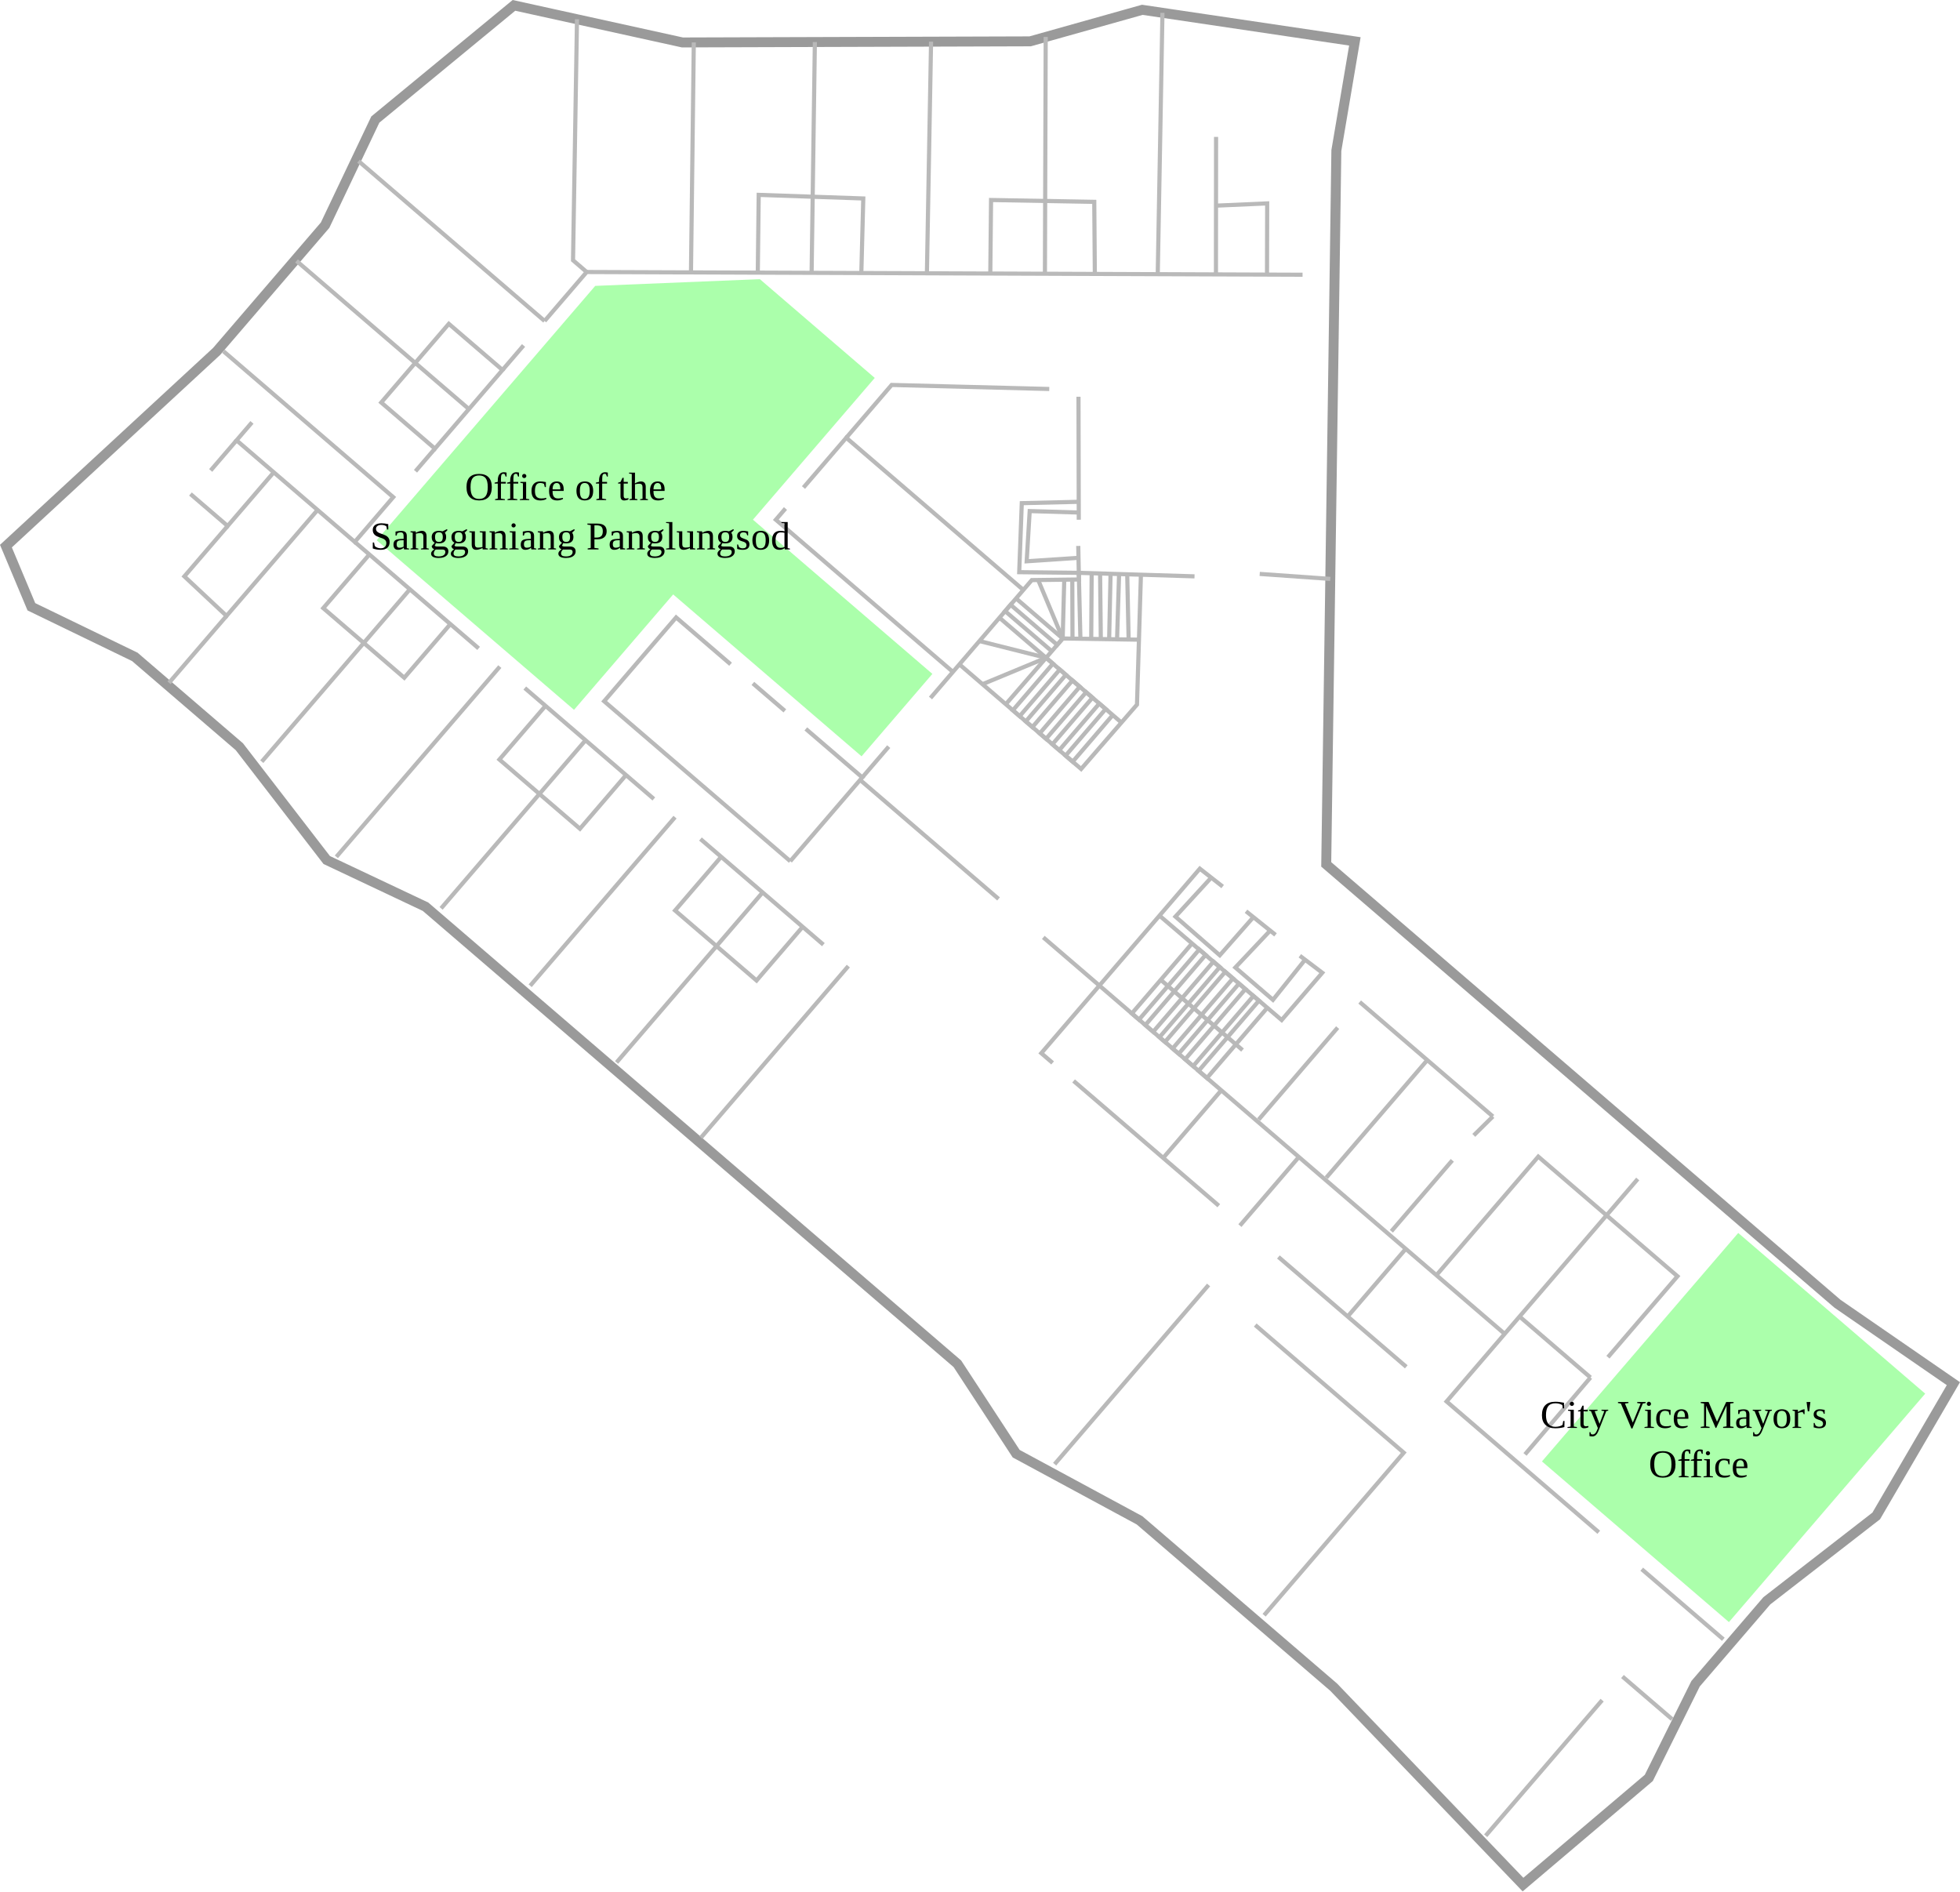
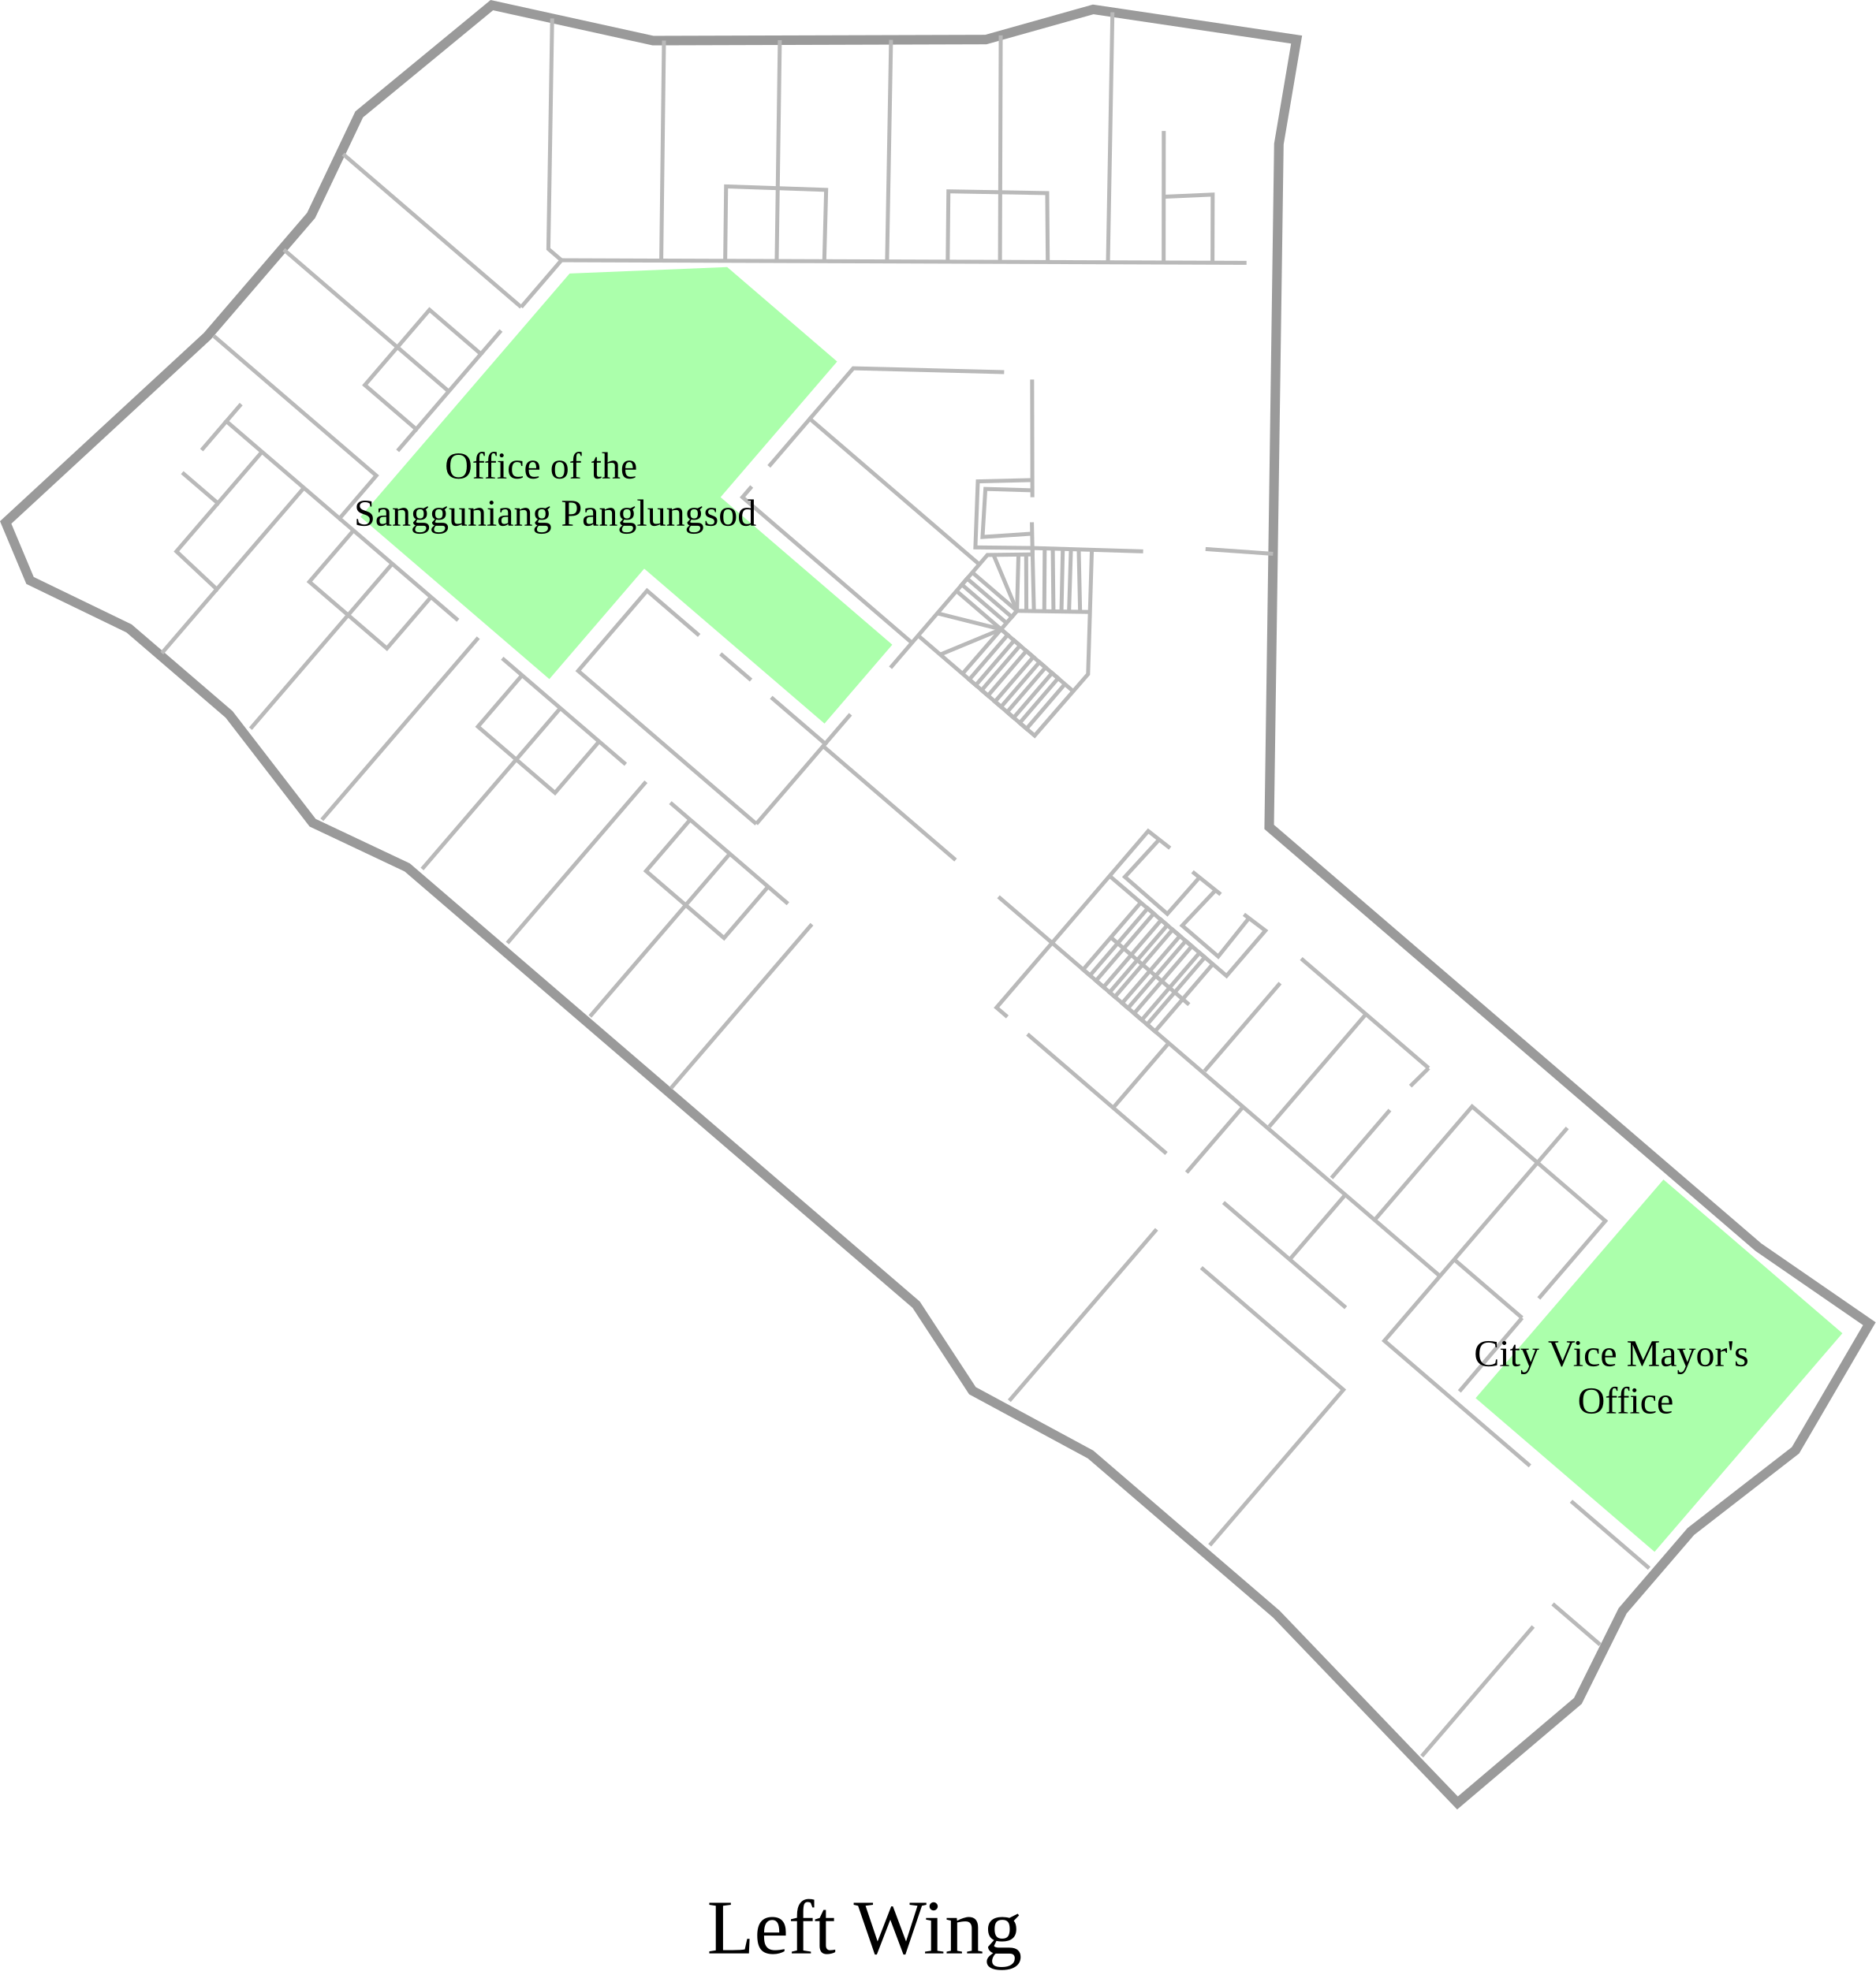
- <svg xmlns="http://www.w3.org/2000/svg" width="171.357mm" height="165.342mm" viewBox="0 0 647.648 624.915" version="1.1" id="svg1" xml:space="preserve">
+ <svg xmlns="http://www.w3.org/2000/svg" width="171.357mm" height="180.102mm" viewBox="0 0 647.648 680.699" version="1.1" id="svg1" xml:space="preserve">
  <defs id="defs1" />
  <g id="layer1" transform="translate(-215.4899,-109.3864)">
    <g id="g1" transform="matrix(0.5490305,0.4717765,-0.4717765,0.5490305,477.1148,-122.3407)">
      <g id="layer2">
        <path style="fill:#59ff59;fill-opacity:0;stroke:#9a9a9a;stroke-width:4.535;stroke-dasharray:none;stroke-opacity:1" d="m 114.044,459.585 v 75.963 l -15.032,130.079 26.858,13.429 50.709,-13.429 h 62.935 l 63.937,13.228 48.103,-13.228 h 320.086 l 47.101,13.629 62.534,-13.629 h 116.85 l 124.266,12.026 11.825,-74.359 -11.825,-46.5 V 506.886 l 12.627,-61.933 -12.627,-68.747 -63.937,6.815 H 650.795 L 441.947,132.885 415.891,89.592 332.913,141.904 303.45,186.199 183.393,290.021 l -69.349,37.28 -14.03,80.773 z" id="path16" />
        <path style="fill:#59ff59;fill-opacity:0;stroke:#b9b9b9;stroke-width:1.89;stroke-dasharray:none;stroke-opacity:1" d="m 116.349,533.453 h 102.191 v 26.948 h -71.146 v -10.791" id="path35" />
        <path style="fill:#59ff59;fill-opacity:0;stroke:#b9b9b9;stroke-width:1.89;stroke-dasharray:none;stroke-opacity:1" d="m 147.394,560.401 v 18.121" id="path36" />
        <path style="fill:#59ff59;fill-opacity:0;stroke:#b9b9b9;stroke-width:1.89;stroke-dasharray:none;stroke-opacity:1" d="m 147.394,592.694 h 22.393 v -32.293" id="path37" />
        <path style="fill:#59ff59;fill-opacity:0;stroke:#b9b9b9;stroke-width:1.89;stroke-dasharray:none;stroke-opacity:1" d="m 169.787,592.694 v 30.329 l 26.361,1.134 v -63.756" id="path38" />
        <path style="fill:#59ff59;fill-opacity:0;stroke:#b9b9b9;stroke-width:1.89;stroke-dasharray:none;stroke-opacity:1" d="m 218.54,560.401 h 74.547" id="path39" />
        <path style="fill:#59ff59;fill-opacity:0;stroke:#b9b9b9;stroke-width:1.89;stroke-dasharray:none;stroke-opacity:1" d="m 320.866,560.401 h 77.665" id="path40" />
        <path style="fill:#59ff59;fill-opacity:0;stroke:#b9b9b9;stroke-width:1.89;stroke-dasharray:none;stroke-opacity:1" d="M 426.592,560.401 H 500.573" id="path41" />
        <path style="fill:#59ff59;fill-opacity:0;stroke:#b9b9b9;stroke-width:1.89;stroke-dasharray:none;stroke-opacity:1" d="m 515.596,560.401 v 103.221" id="path42" />
        <path style="fill:#59ff59;fill-opacity:0;stroke:#b9b9b9;stroke-width:1.89;stroke-dasharray:none;stroke-opacity:1" d="m 439.064,560.401 v 32.293 h 49.037 v -32.293" id="path43" />
        <path style="fill:#59ff59;fill-opacity:0;stroke:#b9b9b9;stroke-width:1.89;stroke-dasharray:none;stroke-opacity:1" d="m 464.008,560.401 v 102.305" id="path44" />
        <path style="fill:#59ff59;fill-opacity:0;stroke:#b9b9b9;stroke-width:1.89;stroke-dasharray:none;stroke-opacity:1" d="m 357.431,560.401 v 101.172" id="path45" />
        <path style="fill:#59ff59;fill-opacity:0;stroke:#b9b9b9;stroke-width:1.89;stroke-dasharray:none;stroke-opacity:1" d="m 333.337,560.401 v 32.293 h 48.47 v -32.293" id="path46" />
        <path style="fill:#59ff59;fill-opacity:0;stroke:#b9b9b9;stroke-width:1.89;stroke-dasharray:none;stroke-opacity:1" d="m 227.327,560.401 v 32.293 h 48.753 v -32.293" id="path47" />
        <path style="fill:#59ff59;fill-opacity:0;stroke:#b9b9b9;stroke-width:1.89;stroke-dasharray:none;stroke-opacity:1" d="M 251.704,560.401 V 664.124" id="path48" />
        <path style="fill:#59ff59;fill-opacity:0;stroke:#b9b9b9;stroke-width:1.89;stroke-dasharray:none;stroke-opacity:1" d="M 305.843,560.401 V 674.895" id="path49" />
        <path style="fill:#59ff59;fill-opacity:0;stroke:#b9b9b9;stroke-width:1.89;stroke-dasharray:none;stroke-opacity:1" d="M 411.286,560.401 V 661.856" id="path50" />
        <path style="fill:#59ff59;fill-opacity:0;stroke:#b9b9b9;stroke-width:1.89;stroke-dasharray:none;stroke-opacity:1" d="m 196.147,624.157 v 40.25" id="path51" />
        <path style="fill:#59ff59;fill-opacity:0;stroke:#b9b9b9;stroke-width:1.89;stroke-dasharray:none;stroke-opacity:1" d="M 218.54,480.448 H 114.797" id="path52" />
        <path style="fill:#59ff59;fill-opacity:0;stroke:#b9b9b9;stroke-width:1.89;stroke-dasharray:none;stroke-opacity:1" d="m 218.54,456.922 h -32.313 v 47.336 h 32.313 z" id="path54" />
        <path style="fill:#59ff59;fill-opacity:0;stroke:#b9b9b9;stroke-width:1.89;stroke-dasharray:none;stroke-opacity:1" d="m 218.54,504.258 v 13.606" id="path55" />
        <path style="fill:#59ff59;fill-opacity:0;stroke:#b9b9b9;stroke-width:1.89;stroke-dasharray:none;stroke-opacity:1" d="M 218.54,456.922 V 442.182" id="path56" />
        <path style="fill:#59ff59;fill-opacity:0;stroke:#b9b9b9;stroke-width:1.89;stroke-dasharray:none;stroke-opacity:1" d="M 218.54,427.443 H 106.577" id="path57" />
        <path style="fill:#59ff59;fill-opacity:0;stroke:#b9b9b9;stroke-width:1.89;stroke-dasharray:none;stroke-opacity:1" d="M 218.54,427.443 V 397.964 L 467.197,185.943" id="path58" />
        <path style="fill:#59ff59;fill-opacity:0;stroke:#b9b9b9;stroke-width:1.89;stroke-dasharray:none;stroke-opacity:1" d="m 218.54,397.964 -8.22,1e-5 -70.319,-84.616" id="path59" />
        <path style="fill:#59ff59;fill-opacity:0;stroke:#b9b9b9;stroke-width:1.89;stroke-dasharray:none;stroke-opacity:1" d="m 187.329,286.618 67.435,80.459" id="path60" />
        <path style="fill:#59ff59;fill-opacity:0;stroke:#b9b9b9;stroke-width:1.89;stroke-dasharray:none;stroke-opacity:1" d="m 277.972,347.289 -22.825,-27.203 37.28,-29.864 21.51,26.401" id="path61" />
        <path style="fill:#59ff59;fill-opacity:0;stroke:#b9b9b9;stroke-width:1.89;stroke-dasharray:none;stroke-opacity:1" d="M 296.668,331.347 229.13,250.469" id="path62" />
        <path style="fill:#59ff59;fill-opacity:0;stroke:#b9b9b9;stroke-width:1.89;stroke-dasharray:none;stroke-opacity:1" d="M 336.718,297.198 269.251,215.773" id="path63" />
        <path style="fill:#59ff59;fill-opacity:0;stroke:#b9b9b9;stroke-width:1.89;stroke-dasharray:none;stroke-opacity:1" d="M 358.734,278.425 337.122,252.742 373.4,222.677 395.048,247.462" id="path64" />
        <path style="fill:#59ff59;fill-opacity:0;stroke:#b9b9b9;stroke-width:1.89;stroke-dasharray:none;stroke-opacity:1" d="m 377.71,262.245 -70.167,-82.2" id="path65" />
        <path style="fill:#59ff59;fill-opacity:0;stroke:#b9b9b9;stroke-width:1.89;stroke-dasharray:none;stroke-opacity:1" d="M 416.897,228.832 340.777,136.947" id="path66" />
        <path style="fill:#59ff59;fill-opacity:0;stroke:#b9b9b9;stroke-width:1.89;stroke-dasharray:none;stroke-opacity:1" d="M 437.115,211.593 396.249,163.951" id="path67" />
        <path style="fill:#59ff59;fill-opacity:0;stroke:#b9b9b9;stroke-width:1.89;stroke-dasharray:none;stroke-opacity:1" d="M 454.848,196.472 433.729,171.768 416.682,187.772" id="path68" />
        <path style="fill:#59ff59;fill-opacity:0;stroke:#b9b9b9;stroke-width:1.89;stroke-dasharray:none;stroke-opacity:1" d="M 464.291,541.36 H 352.258 v -50.424 h 32.767" id="path75" />
        <path style="fill:#59ff59;fill-opacity:0;stroke:#b9b9b9;stroke-width:1.89;stroke-dasharray:none;stroke-opacity:1" d="m 398.454,490.936 h 19.241" id="path76" />
        <path style="fill:#59ff59;fill-opacity:0;stroke:#b9b9b9;stroke-width:1.89;stroke-dasharray:none;stroke-opacity:1" d="m 430.322,490.936 h 33.969 v 50.424" id="path77" />
        <path style="fill:#59ff59;fill-opacity:0;stroke:#b9b9b9;stroke-width:1.89;stroke-dasharray:none;stroke-opacity:1" d="M 464.291,490.936 V 472.412" id="path78" />
        <path style="fill:#59ff59;fill-opacity:0;stroke:#b9b9b9;stroke-width:1.89;stroke-dasharray:none;stroke-opacity:1" d="M 464.291,443.15 V 427.443 372.198 L 480.43,357.967 470.208,346.543" id="path79" />
        <path style="fill:#59ff59;fill-opacity:0;stroke:#b9b9b9;stroke-width:1.89;stroke-dasharray:none;stroke-opacity:1" d="M 464.291,427.443 H 357.714 v -6.741" id="path80" />
        <path style="fill:#59ff59;fill-opacity:0;stroke:#b9b9b9;stroke-width:1.89;stroke-dasharray:none;stroke-opacity:1" d="m 357.714,408.074 v -29.952 h 106.577" id="path81" />
        <path style="fill:#59ff59;fill-opacity:0;stroke:#b9b9b9;stroke-width:1.89;stroke-dasharray:none;stroke-opacity:1" d="m 357.714,378.122 v -31.78 l 55.772,-45.497" id="path82" />
        <path style="fill:#59ff59;fill-opacity:0;stroke:#b9b9b9;stroke-width:1.89;stroke-dasharray:none;stroke-opacity:1" d="m 425.913,294.832 36.679,42.491" id="path83" />
        <path style="fill:#59ff59;fill-opacity:0;stroke:#b9b9b9;stroke-width:1.89;stroke-dasharray:none;stroke-opacity:1" d="m 457.248,331.133 -19.31,17.414 19.642,24.653 20.82,-17.5 41.112,-33.209" id="path84" />
        <path style="fill:#59ff59;fill-opacity:0;stroke:#b9b9b9;stroke-width:1.89;stroke-dasharray:none;stroke-opacity:1" d="m 541.36,302.248 25.913,-19.26" id="path85" />
        <path style="fill:#59ff59;fill-opacity:0;stroke:#b9b9b9;stroke-width:1.89;stroke-dasharray:none;stroke-opacity:1" d="m 500.47,337.873 37.282,46.15 -0.2,38.883 h -73.261" id="path86" />
        <path style="fill:#59ff59;fill-opacity:0;stroke:#b9b9b9;stroke-width:1.89;stroke-dasharray:none;stroke-opacity:1" d="M 537.28,394.846 H 465" id="path87" />
        <path style="fill:#59ff59;fill-opacity:0;stroke:#b9b9b9;stroke-width:1.89;stroke-dasharray:none;stroke-opacity:1" d="m 492.211,422.906 0.144,-28.06 h 4.108 v 28.06 h 4.11 v -28.06 h 3.685 v 28.06 h 3.968 v -28.06 h 4.393 v 28.06 h 3.827 v -28.06 h 3.827 v 28.06 h 4.11 v -28.06 h 3.827 v 28.06 h 4.252 v -28.06" id="path98" />
        <path style="fill:#59ff59;fill-opacity:0;stroke:#b9b9b9;stroke-width:1.89;stroke-dasharray:none;stroke-opacity:1" d="m 492.355,394.846 -14.175,28.06" id="path99" />
        <path style="fill:#59ff59;fill-opacity:0;stroke:#b9b9b9;stroke-width:1.89;stroke-dasharray:none;stroke-opacity:1" d="m 492.355,394.846 -28.064,14.031" id="path100" />
        <path style="fill:#59ff59;fill-opacity:0;stroke:#b9b9b9;stroke-width:1.89;stroke-dasharray:none;stroke-opacity:1" d="m 519.111,360.948 -26.758,22.276 0.002,11.622" id="path103" />
        <path style="fill:#59ff59;fill-opacity:0;stroke:#b9b9b9;stroke-width:1.89;stroke-dasharray:none;stroke-opacity:1" d="m 464.291,383.225 h 28.062 v 3.827 H 464.291 v 3.827 h 28.062" id="path104" />
        <path style="fill:#59ff59;fill-opacity:0;stroke:#b9b9b9;stroke-width:1.89;stroke-dasharray:none;stroke-opacity:1" d="M 492.353,383.225 466.476,370.271" id="path105" />
        <path style="fill:#59ff59;fill-opacity:0;stroke:#b9b9b9;stroke-width:1.89;stroke-dasharray:none;stroke-opacity:1" d="m 475.403,362.399 16.95,20.825" id="path106" />
        <path style="fill:#59ff59;fill-opacity:0;stroke:#b9b9b9;stroke-width:1.89;stroke-dasharray:none;stroke-opacity:1" d="M 495.797,380.357 478.155,359.972" id="path107" />
        <path style="fill:#59ff59;fill-opacity:0;stroke:#b9b9b9;stroke-width:1.89;stroke-dasharray:none;stroke-opacity:1" d="m 478.401,355.7 20.172,22.347" id="path108" />
        <path style="fill:#59ff59;fill-opacity:0;stroke:#b9b9b9;stroke-width:1.89;stroke-dasharray:none;stroke-opacity:1" d="m 502.366,374.889 -19.396,-22.88" id="path109" />
        <path style="fill:#59ff59;fill-opacity:0;stroke:#b9b9b9;stroke-width:1.89;stroke-dasharray:none;stroke-opacity:1" d="M 485.965,349.59 505.732,372.086" id="path110" />
        <path style="fill:#59ff59;fill-opacity:0;stroke:#b9b9b9;stroke-width:1.89;stroke-dasharray:none;stroke-opacity:1" d="M 508.655,369.653 489.683,346.587" id="path111" />
        <path style="fill:#59ff59;fill-opacity:0;stroke:#b9b9b9;stroke-width:1.89;stroke-dasharray:none;stroke-opacity:1" d="m 492.715,344.138 18.716,23.204" id="path112" />
        <path style="fill:#59ff59;fill-opacity:0;stroke:#b9b9b9;stroke-width:1.89;stroke-dasharray:none;stroke-opacity:1" d="M 515.489,363.964 495.604,341.804" id="path113" />
        <path style="fill:#59ff59;fill-opacity:0;stroke:#b9b9b9;stroke-width:1.89;stroke-dasharray:none;stroke-opacity:1" d="m 460.448,334.84 -17.416,14.087 13.889,18.283 16.911,-16.615" id="path114" />
        <path style="fill:#59ff59;fill-opacity:0;stroke:#b9b9b9;stroke-width:1.89;stroke-dasharray:none;stroke-opacity:1" d="m 464.996,492.455 h 82.629" id="path115" />
        <path style="fill:#59ff59;fill-opacity:0;stroke:#b9b9b9;stroke-width:1.89;stroke-dasharray:none;stroke-opacity:1" d="M 574.553,492.455 H 852.226" id="path116" />
        <path style="fill:#59ff59;fill-opacity:0;stroke:#b9b9b9;stroke-width:1.89;stroke-dasharray:none;stroke-opacity:1" d="M 1018.783,533.142 H 969.678" id="path117" />
        <path style="fill:#59ff59;fill-opacity:0;stroke:#b9b9b9;stroke-width:1.89;stroke-dasharray:none;stroke-opacity:1" d="M 943.822,533.142 H 852.226 V 399.256" id="path118" />
        <path style="fill:#59ff59;fill-opacity:0;stroke:#b9b9b9;stroke-width:1.89;stroke-dasharray:none;stroke-opacity:1" d="m 811.138,492.455 v -71.353 h 83.78 v 48.704" id="path120" />
        <path style="fill:#59ff59;fill-opacity:0;stroke:#b9b9b9;stroke-width:1.89;stroke-dasharray:none;stroke-opacity:1" d="M 894.918,482.033 H 852.226" id="path121" />
        <path style="fill:#59ff59;fill-opacity:0;stroke:#b9b9b9;stroke-width:1.89;stroke-dasharray:none;stroke-opacity:1" d="M 827.974,533.142 H 751.009" id="path122" />
        <path style="fill:#59ff59;fill-opacity:0;stroke:#b9b9b9;stroke-width:1.89;stroke-dasharray:none;stroke-opacity:1" d="M 792.699,533.142 V 492.455" id="path123" />
        <path style="fill:#59ff59;fill-opacity:0;stroke:#b9b9b9;stroke-width:1.89;stroke-dasharray:none;stroke-opacity:1" d="M 728.361,533.744 V 493.057" id="path124" />
        <path style="fill:#59ff59;fill-opacity:0;stroke:#b9b9b9;stroke-width:1.89;stroke-dasharray:none;stroke-opacity:1" d="M 715.132,533.142 H 627.745" id="path126" />
        <path style="fill:#59ff59;fill-opacity:0;stroke:#b9b9b9;stroke-width:1.89;stroke-dasharray:none;stroke-opacity:1" d="M 681.661,533.142 V 493.257" id="path127" />
        <path style="fill:#59ff59;fill-opacity:0;stroke:#b9b9b9;stroke-width:1.89;stroke-dasharray:none;stroke-opacity:1" d="m 615.118,533.142 h -6.815 V 422.105 l 13.228,-0.601" id="path128" />
        <path style="fill:#59ff59;fill-opacity:0;stroke:#b9b9b9;stroke-width:1.89;stroke-dasharray:none;stroke-opacity:1" d="m 636.965,423.107 17.237,-0.601" id="path129" />
        <path style="fill:#59ff59;fill-opacity:0;stroke:#b9b9b9;stroke-width:1.89;stroke-dasharray:none;stroke-opacity:1" d="m 668.833,422.505 12.827,-0.802 v 28.461 l -73.357,0.2" id="path130" />
        <path style="fill:#59ff59;fill-opacity:0;stroke:#b9b9b9;stroke-width:1.89;stroke-dasharray:none;stroke-opacity:1" d="m 614.918,421.804 -0.802,24.152 26.858,0.2 0.291,-23.199" id="path131" />
        <path style="fill:#59ff59;fill-opacity:0;stroke:#b9b9b9;stroke-width:1.89;stroke-dasharray:none;stroke-opacity:1" d="m 651.08,422.614 -1.088,23.141 h 22.649 l -0.813,-23.437" id="path132" />
        <path style="fill:#59ff59;fill-opacity:0;stroke:#b9b9b9;stroke-width:1.89;stroke-dasharray:none;stroke-opacity:1" d="M 677.051,472.212 H 627.845" id="path144" />
        <path style="fill:#59ff59;fill-opacity:0;stroke:#b9b9b9;stroke-width:1.89;stroke-dasharray:none;stroke-opacity:1" d="m 627.845,450.241 v 42.214 h 4.309 v -42.214 h 3.808 v 42.214 h 4.71 v -42.214 h 3.808 v 42.214 h 3.307 v -42.214 h 4.61 v 42.214 h 3.647 v -42.214 h 3.869 v 42.214 h 4.81 v -42.214 h 3.307 v 42.214 h 5.011 v -42.214" id="path146" />
        <path style="fill:#59ff59;fill-opacity:0;stroke:#b9b9b9;stroke-width:1.89;stroke-dasharray:none;stroke-opacity:1" d="M 703.307,491.453 V 436.135" id="path148" />
        <path style="fill:#59ff59;fill-opacity:0;stroke:#b9b9b9;stroke-width:1.89;stroke-dasharray:none;stroke-opacity:1" d="M 703.307,420.702 H 783.479" id="path149" />
        <path style="fill:#59ff59;fill-opacity:0;stroke:#b9b9b9;stroke-width:1.89;stroke-dasharray:none;stroke-opacity:1" d="m 743.994,420.702 v 70.752" id="path150" />
        <path style="fill:#59ff59;fill-opacity:0;stroke:#b9b9b9;stroke-width:1.89;stroke-dasharray:none;stroke-opacity:1" d="m 783.479,420.702 -1.002,12.226" id="path151" />
        <path style="fill:#59ff59;fill-opacity:0;stroke:#b9b9b9;stroke-width:1.89;stroke-dasharray:none;stroke-opacity:1" d="m 782.477,447.96 v 42.691" id="path152" />
        <path style="fill:#59ff59;fill-opacity:0;stroke:#b9b9b9;stroke-width:1.89;stroke-dasharray:none;stroke-opacity:1" d="m 894.918,482.033 0.2,46.099" id="path153" />
        <path style="fill:#59ff59;fill-opacity:0;stroke:#b9b9b9;stroke-width:1.89;stroke-dasharray:none;stroke-opacity:1" d="m 994.932,590.265 v 81.575" id="path154" />
        <path style="fill:#59ff59;fill-opacity:0;stroke:#b9b9b9;stroke-width:1.89;stroke-dasharray:none;stroke-opacity:1" d="M 994.932,576.034 H 1024.796" id="path155" />
        <path style="fill:#59ff59;fill-opacity:0;stroke:#b9b9b9;stroke-width:1.89;stroke-dasharray:none;stroke-opacity:1" d="m 763.236,563.608 c 1.603,0 89.392,0 89.392,0 v 97.81" id="path156" />
        <path style="fill:#59ff59;fill-opacity:0;stroke:#b9b9b9;stroke-width:1.89;stroke-dasharray:none;stroke-opacity:1" d="M 735.175,563.608 V 671.439" id="path157" />
      </g>
      <g id="layer3">
        <path class="rooms" data-floorlocation="Fifth Floor" data-roomname="Office of the Sangguniang Panglungsod" style="fill:#59ff59;fill-opacity:0.5;stroke:#b9b9b9;stroke-width:1.89;stroke-dasharray:none;stroke-opacity:0" d="m 457.772,434.246 c 0,0 -107.994,0 -107.994,0 V 348.927 h -69.162 l -54.989,51.304 v 153.063 h 118.766 v -69.445 h 113.38 z" id="path166" />
        <path class="rooms" data-floorlocation="Fifth Floor" data-roomname="Lipa City Vice Mayor_s Office" style="fill:#59ff59;fill-opacity:0.5;stroke:#b9b9b9;stroke-width:1.89;stroke-dasharray:none;stroke-opacity:0" d="M 903.072,388.043 H 1015.602 V 525.517 H 903.072 Z" id="path169" />
      </g>
      <text xml:space="preserve" style="font-size:18.032px;text-align:center;writing-mode:lr-tb;direction:ltr;text-anchor:middle;fill:#000000;stroke:#b9b9b9;stroke-width:1.744;stroke-opacity:0" x="429.765" y="971.843" id="text1" transform="rotate(-40.67214)">
        <tspan id="tspan1" x="429.765" y="971.843" style="stroke-width:1.744">City Vice Mayor's </tspan>
        <tspan x="429.765" y="994.383" id="tspan2" style="stroke-width:1.744">Office</tspan>
      </text>
      <text xml:space="preserve" style="font-size:18.032px;text-align:center;writing-mode:lr-tb;direction:ltr;text-anchor:middle;fill:#000000;stroke:#b9b9b9;stroke-width:1.744;stroke-opacity:0" x="-80.771" y="548.358" id="text4" transform="rotate(-40.67214)">
        <tspan x="-80.771" y="548.358" id="tspan4" style="stroke-width:1.744">Office of the </tspan>
        <tspan x="-80.771" y="570.898" style="stroke-width:1.744" id="tspan5">Sangguniang Panglungsod</tspan>
      </text>
    </g>
+     <text xml:space="preserve" style="font-size:26.667px;text-align:center;writing-mode:lr-tb;direction:ltr;text-anchor:middle;fill:#000000;stroke:#000000;stroke-width:1.16;stroke-opacity:0" x="530.686" y="783.998" id="text3">
+       <tspan id="tspan3" x="530.686" y="783.998">Left Wing</tspan>
+     </text>
  </g>
</svg>
